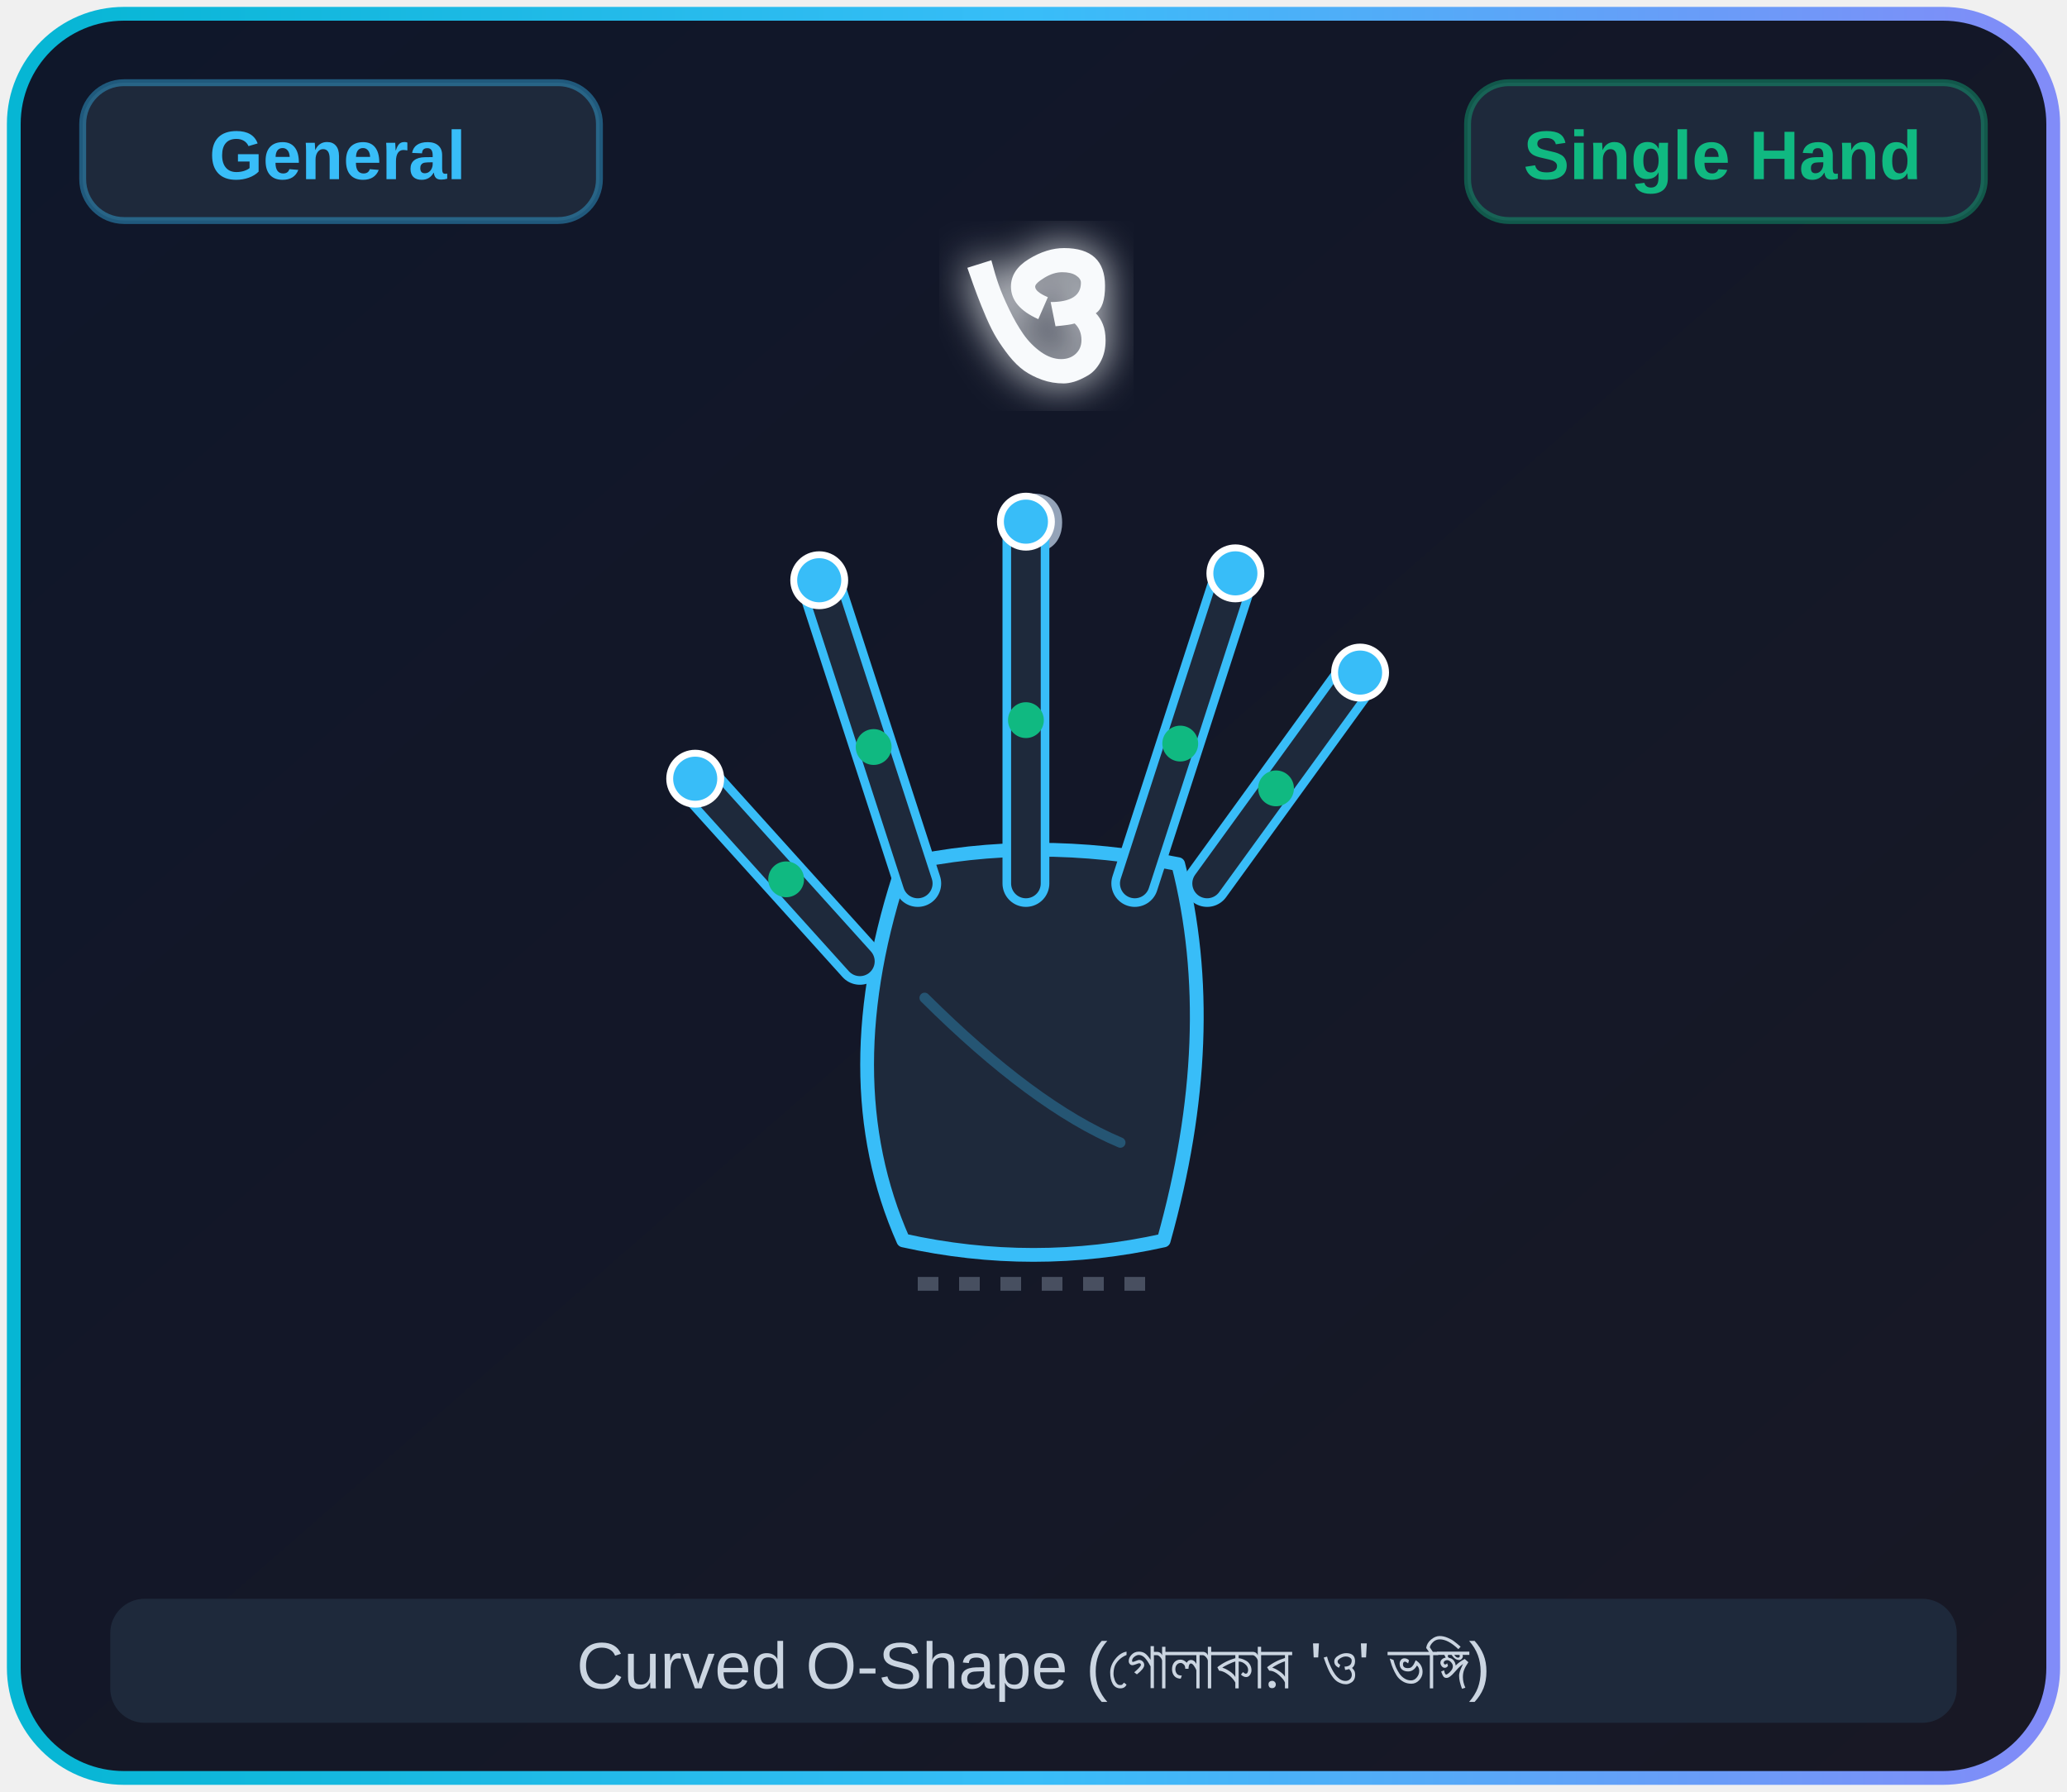
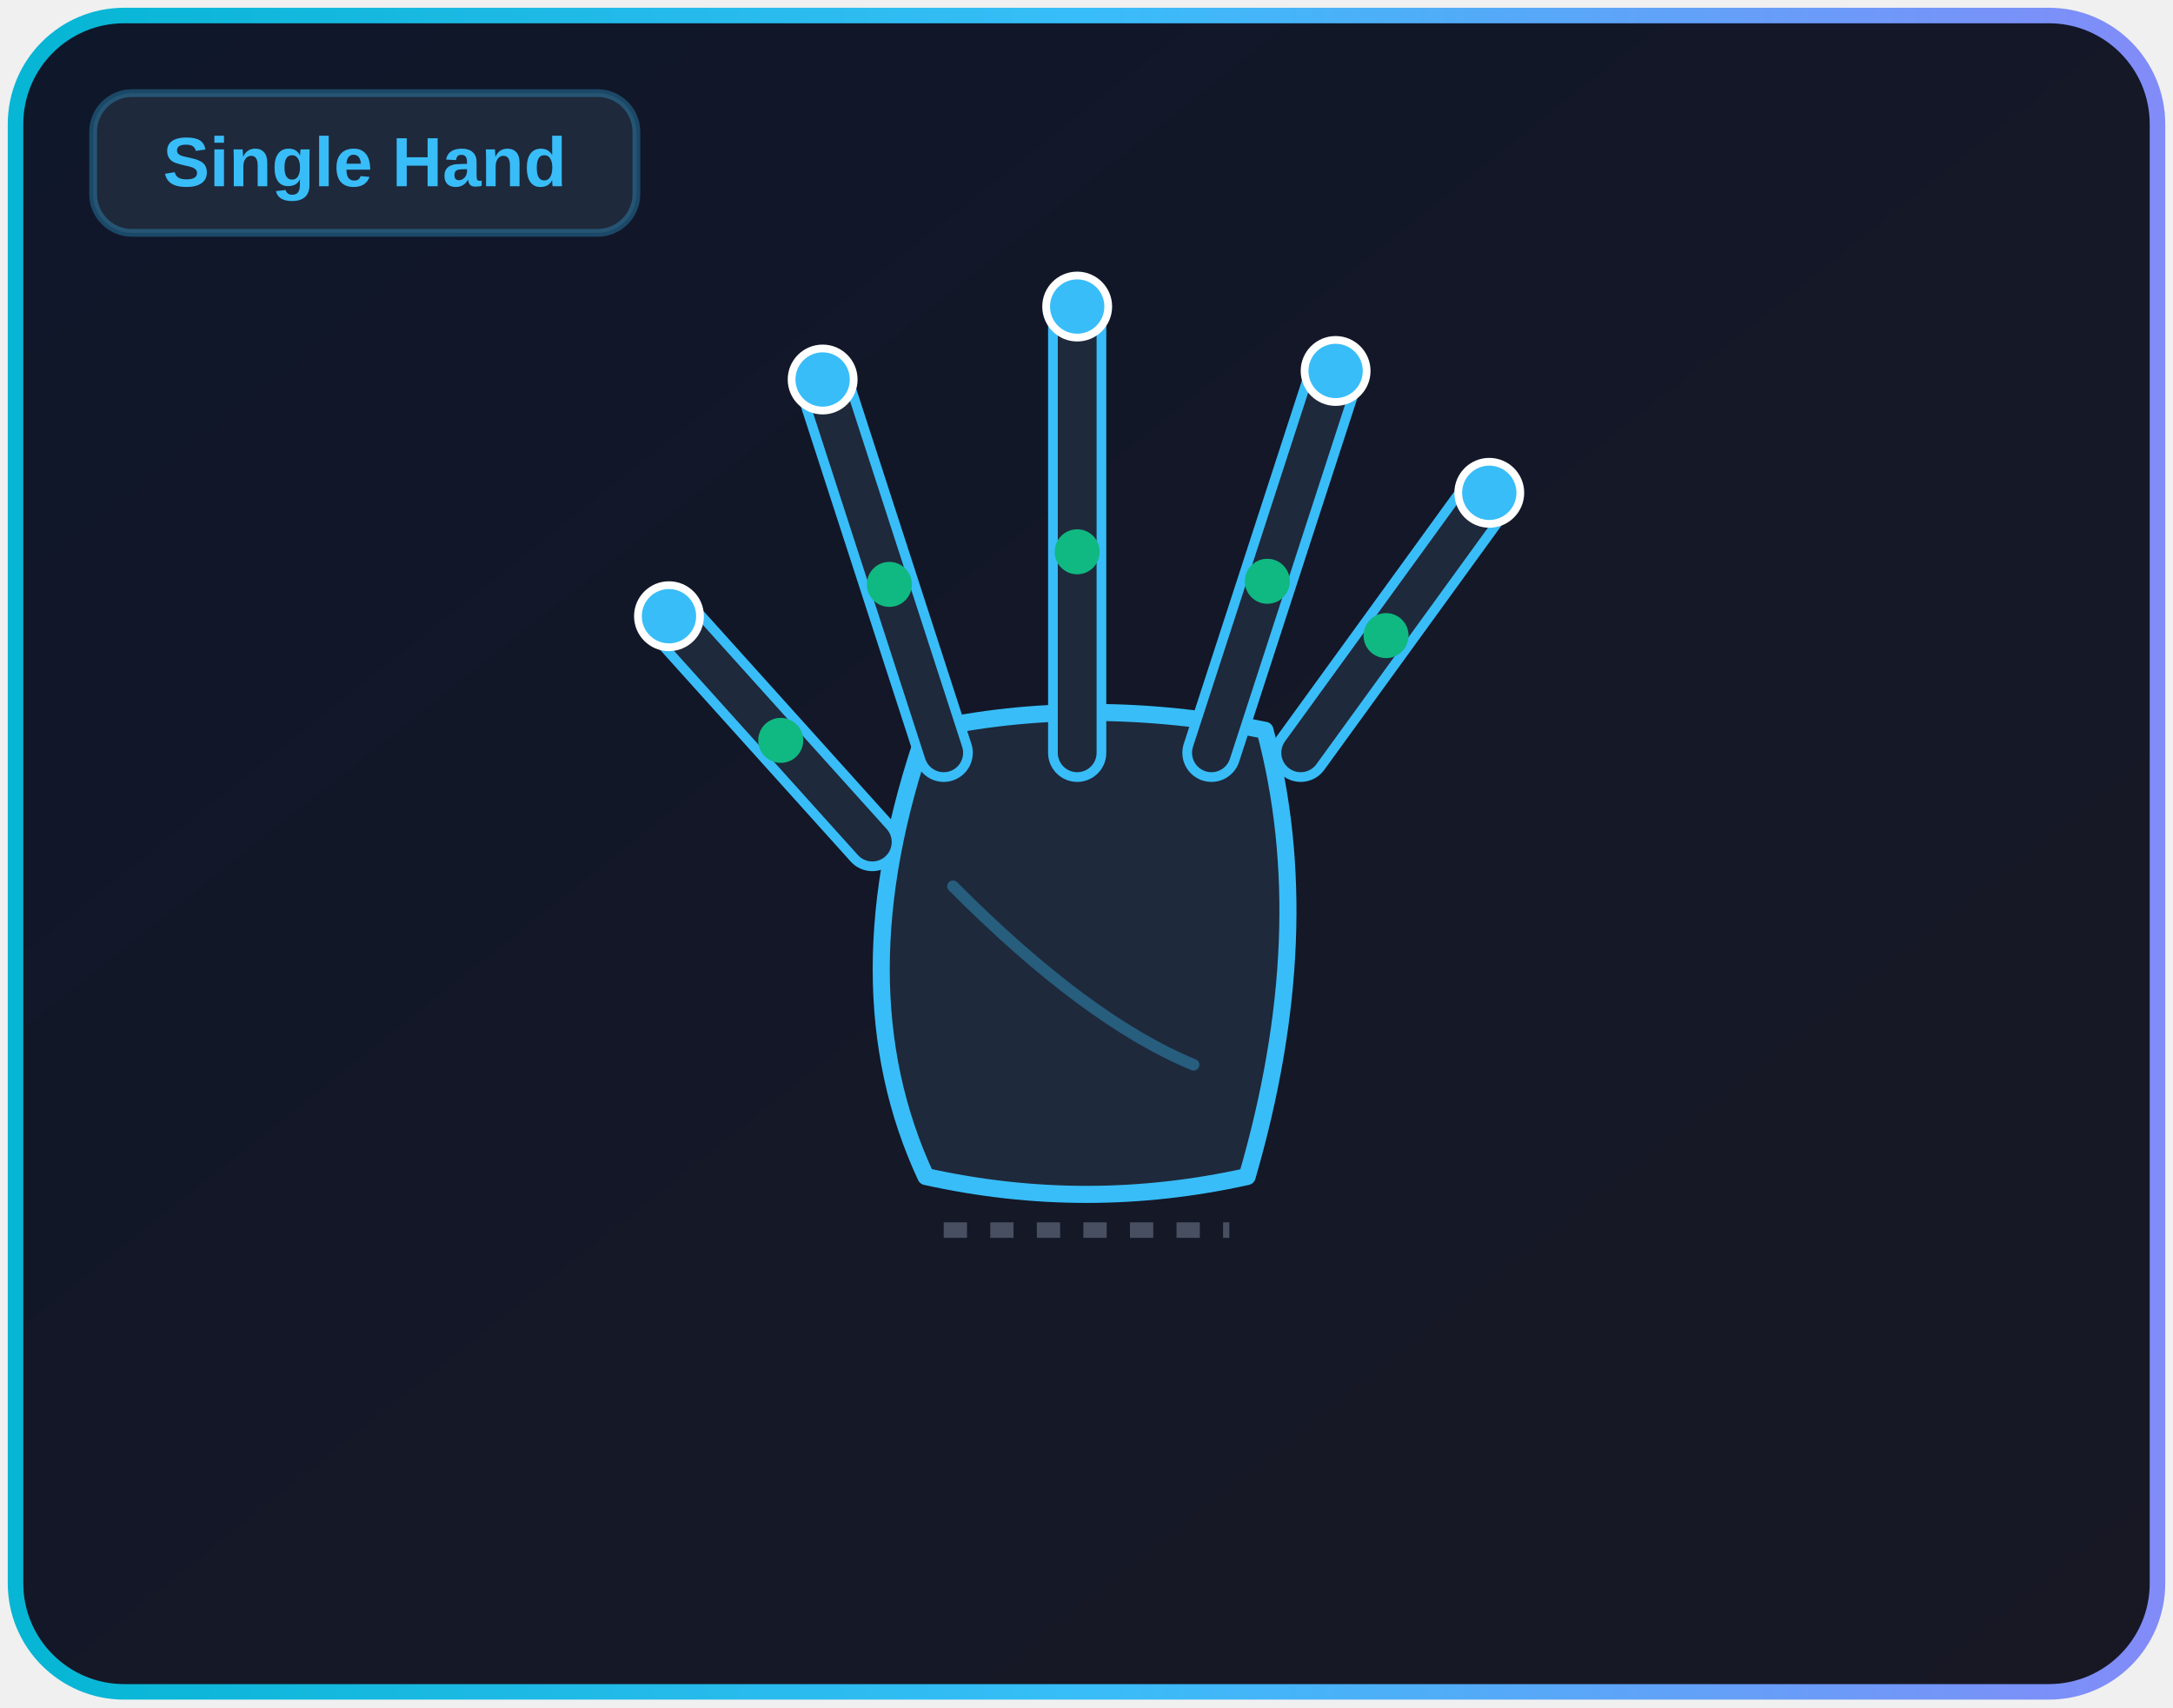
- <svg xmlns="http://www.w3.org/2000/svg" viewBox="0 0 300 260" width="300" height="260">
+ <svg xmlns="http://www.w3.org/2000/svg" viewBox="0 0 280 220" width="280" height="220">
  <defs>
    <linearGradient id="cardBg" x1="0%" y1="0%" x2="100%" y2="100%">
      <stop offset="0%" stop-color="#0F172A" />
      <stop offset="100%" stop-color="#181825" />
    </linearGradient>
    <linearGradient id="borderGlow" x1="0%" y1="0%" x2="100%" y2="0%">
      <stop offset="0%" stop-color="#06B6D4" />
      <stop offset="50%" stop-color="#38BDF8" />
      <stop offset="100%" stop-color="#818CF8" />
    </linearGradient>
-     <filter id="glow" x="-20%" y="-20%" width="140%" height="140%">
-       <feGaussianBlur stdDeviation="3" result="blur" />
-       <feComposite in="SourceGraphic" in2="blur" operator="over" />
-     </filter>
  </defs>
-   <rect width="296" height="256" x="2" y="2" rx="16" fill="url(#cardBg)" stroke="url(#borderGlow)" stroke-width="2" />
-   <rect x="12" y="12" width="75" height="20" rx="6" fill="#1E293B" stroke="rgba(56, 189, 248, 0.4)" stroke-width="1" />
-   <text x="49" y="26" fill="#38BDF8" font-family="'Segoe UI', Arial, sans-serif" font-size="10" font-weight="bold" text-anchor="middle">General</text>
-   <rect x="213" y="12" width="75" height="20" rx="6" fill="#1E293B" stroke="rgba(16, 185, 129, 0.4)" stroke-width="1" />
-   <text x="250" y="26" fill="#10B981" font-family="'Segoe UI', Arial, sans-serif" font-size="10" font-weight="bold" text-anchor="middle">Single Hand</text>
-   <text x="150" y="58" fill="#F8FAFC" font-family="'SolaimanLipi', 'Segoe UI', Arial, sans-serif" font-size="38" font-weight="900" text-anchor="middle" filter="url(#glow)">ও</text>
-   <text x="150" y="80" fill="#94A3B8" font-family="'Segoe UI', Arial, sans-serif" font-size="12" font-weight="600" text-anchor="middle">O</text>
+   <rect width="276" height="216" x="2" y="2" rx="14" fill="url(#cardBg)" stroke="url(#borderGlow)" stroke-width="2" />
+   <rect x="12" y="12" width="70" height="18" rx="5" fill="#1E293B" stroke="rgba(56, 189, 248, 0.3)" stroke-width="1" />
+   <text x="47" y="24" fill="#38BDF8" font-family="'Segoe UI', Arial, sans-serif" font-size="9" font-weight="bold" text-anchor="middle">Single Hand</text>
  <g id="hand_anatomy">
-     <path d="M 131.1,180.0 Q 150.0,184.2 168.9,180.0 Q 177.3,150.0 171.0,125.4 Q 150.0,121.2 131.1,125.4 Q 120.6,156.3 131.1,180.0 Z" fill="#1E293B" stroke="#38BDF8" stroke-width="2" stroke-linejoin="round" />
-     <path d="M 134.2,144.8 Q 150.0,160.5 162.6,165.8" fill="none" stroke="rgba(56, 189, 248, 0.3)" stroke-width="1.5" stroke-linecap="round" />
-     <line x1="133.2" y1="186.3" x2="166.8" y2="186.3" stroke="rgba(148, 163, 184, 0.4)" stroke-width="2" stroke-dasharray="3,3" />
-     <line x1="124.8" y1="139.5" x2="100.9" y2="113.0" stroke="#38BDF8" stroke-width="6.8" stroke-linecap="round" />
-     <line x1="124.8" y1="139.5" x2="100.9" y2="113.0" stroke="#1E293B" stroke-width="4.3" stroke-linecap="round" />
-     <circle cx="114.1" cy="127.6" r="2.6" fill="#10B981" />
-     <circle cx="100.9" cy="113.0" r="3.7" fill="#38BDF8" stroke="#FFFFFF" stroke-width="1" />
-     <line x1="133.2" y1="128.2" x2="118.9" y2="84.2" stroke="#38BDF8" stroke-width="6.8" stroke-linecap="round" />
-     <line x1="133.2" y1="128.2" x2="118.9" y2="84.2" stroke="#1E293B" stroke-width="4.3" stroke-linecap="round" />
-     <circle cx="126.8" cy="108.4" r="2.6" fill="#10B981" />
-     <circle cx="118.9" cy="84.2" r="3.7" fill="#38BDF8" stroke="#FFFFFF" stroke-width="1" />
-     <line x1="148.9" y1="128.2" x2="148.9" y2="75.7" stroke="#38BDF8" stroke-width="6.8" stroke-linecap="round" />
-     <line x1="148.9" y1="128.2" x2="148.9" y2="75.7" stroke="#1E293B" stroke-width="4.3" stroke-linecap="round" />
-     <circle cx="148.9" cy="104.5" r="2.6" fill="#10B981" />
-     <circle cx="148.9" cy="75.7" r="3.7" fill="#38BDF8" stroke="#FFFFFF" stroke-width="1" />
-     <line x1="164.7" y1="128.2" x2="179.3" y2="83.2" stroke="#38BDF8" stroke-width="6.8" stroke-linecap="round" />
-     <line x1="164.7" y1="128.2" x2="179.3" y2="83.2" stroke="#1E293B" stroke-width="4.3" stroke-linecap="round" />
-     <circle cx="171.3" cy="107.9" r="2.6" fill="#10B981" />
-     <circle cx="179.3" cy="83.2" r="3.7" fill="#38BDF8" stroke="#FFFFFF" stroke-width="1" />
-     <line x1="175.2" y1="128.2" x2="197.4" y2="97.6" stroke="#38BDF8" stroke-width="6.8" stroke-linecap="round" />
-     <line x1="175.2" y1="128.2" x2="197.4" y2="97.6" stroke="#1E293B" stroke-width="4.3" stroke-linecap="round" />
-     <circle cx="185.2" cy="114.4" r="2.6" fill="#10B981" />
-     <circle cx="197.4" cy="97.6" r="3.7" fill="#38BDF8" stroke="#FFFFFF" stroke-width="1" />
+     <path d="M 119.3,151.6 Q 140.0,156.2 160.7,151.6 Q 169.9,120.0 163.0,94.1 Q 140.0,89.5 119.3,94.1 Q 107.8,126.9 119.3,151.6 Z" fill="#1E293B" stroke="#38BDF8" stroke-width="2.2" stroke-linejoin="round" />
+     <path d="M 122.8,114.2 Q 140.0,131.5 153.8,137.2" fill="none" stroke="rgba(56, 189, 248, 0.35)" stroke-width="1.5" stroke-linecap="round" />
+     <line x1="121.6" y1="158.5" x2="158.4" y2="158.5" stroke="rgba(148, 163, 184, 0.4)" stroke-width="2" stroke-dasharray="3,3" />
+     <line x1="112.4" y1="108.5" x2="86.2" y2="79.4" stroke="#38BDF8" stroke-width="7.5" stroke-linecap="round" />
+     <line x1="112.4" y1="108.5" x2="86.2" y2="79.4" stroke="#1E293B" stroke-width="5.0" stroke-linecap="round" />
+     <circle cx="100.6" cy="95.4" r="2.9" fill="#10B981" />
+     <circle cx="86.2" cy="79.4" r="4.0" fill="#38BDF8" stroke="#FFFFFF" stroke-width="1" />
+     <line x1="121.6" y1="97.0" x2="106.0" y2="48.9" stroke="#38BDF8" stroke-width="7.5" stroke-linecap="round" />
+     <line x1="121.6" y1="97.0" x2="106.0" y2="48.9" stroke="#1E293B" stroke-width="5.0" stroke-linecap="round" />
+     <circle cx="114.6" cy="75.3" r="2.9" fill="#10B981" />
+     <circle cx="106.0" cy="48.9" r="4.0" fill="#38BDF8" stroke="#FFFFFF" stroke-width="1" />
+     <line x1="138.8" y1="97.0" x2="138.8" y2="39.5" stroke="#38BDF8" stroke-width="7.5" stroke-linecap="round" />
+     <line x1="138.8" y1="97.0" x2="138.8" y2="39.5" stroke="#1E293B" stroke-width="5.0" stroke-linecap="round" />
+     <circle cx="138.8" cy="71.1" r="2.9" fill="#10B981" />
+     <circle cx="138.8" cy="39.5" r="4.0" fill="#38BDF8" stroke="#FFFFFF" stroke-width="1" />
+     <line x1="156.1" y1="97.0" x2="172.1" y2="47.8" stroke="#38BDF8" stroke-width="7.5" stroke-linecap="round" />
+     <line x1="156.1" y1="97.0" x2="172.1" y2="47.8" stroke="#1E293B" stroke-width="5.0" stroke-linecap="round" />
+     <circle cx="163.3" cy="74.9" r="2.9" fill="#10B981" />
+     <circle cx="172.1" cy="47.8" r="4.0" fill="#38BDF8" stroke="#FFFFFF" stroke-width="1" />
+     <line x1="167.6" y1="97.0" x2="191.9" y2="63.5" stroke="#38BDF8" stroke-width="7.5" stroke-linecap="round" />
+     <line x1="167.6" y1="97.0" x2="191.9" y2="63.5" stroke="#1E293B" stroke-width="5.0" stroke-linecap="round" />
+     <circle cx="178.6" cy="81.9" r="2.9" fill="#10B981" />
+     <circle cx="191.9" cy="63.5" r="4.0" fill="#38BDF8" stroke="#FFFFFF" stroke-width="1" />
  </g>
-   <rect x="16" y="232" width="268" height="18" rx="5" fill="#1E293B" />
-   <text x="150" y="245" fill="#CBD5E1" font-family="'Segoe UI', Arial, sans-serif" font-size="9.5" font-weight="500" text-anchor="middle">Curved O-Shape (গোলাকার 'ও' ভঙ্গি)</text>
</svg>
